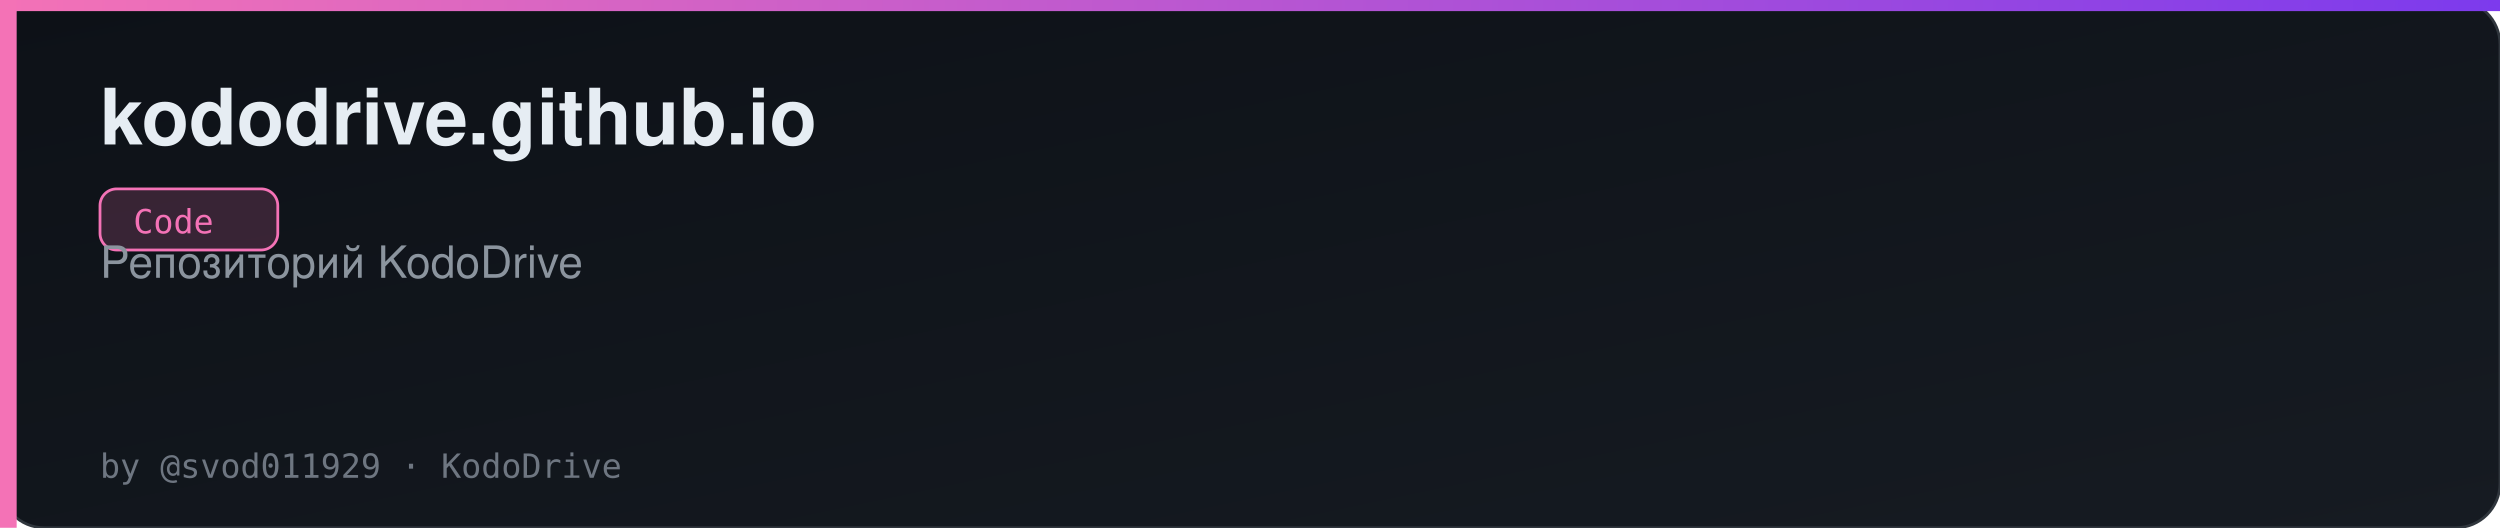
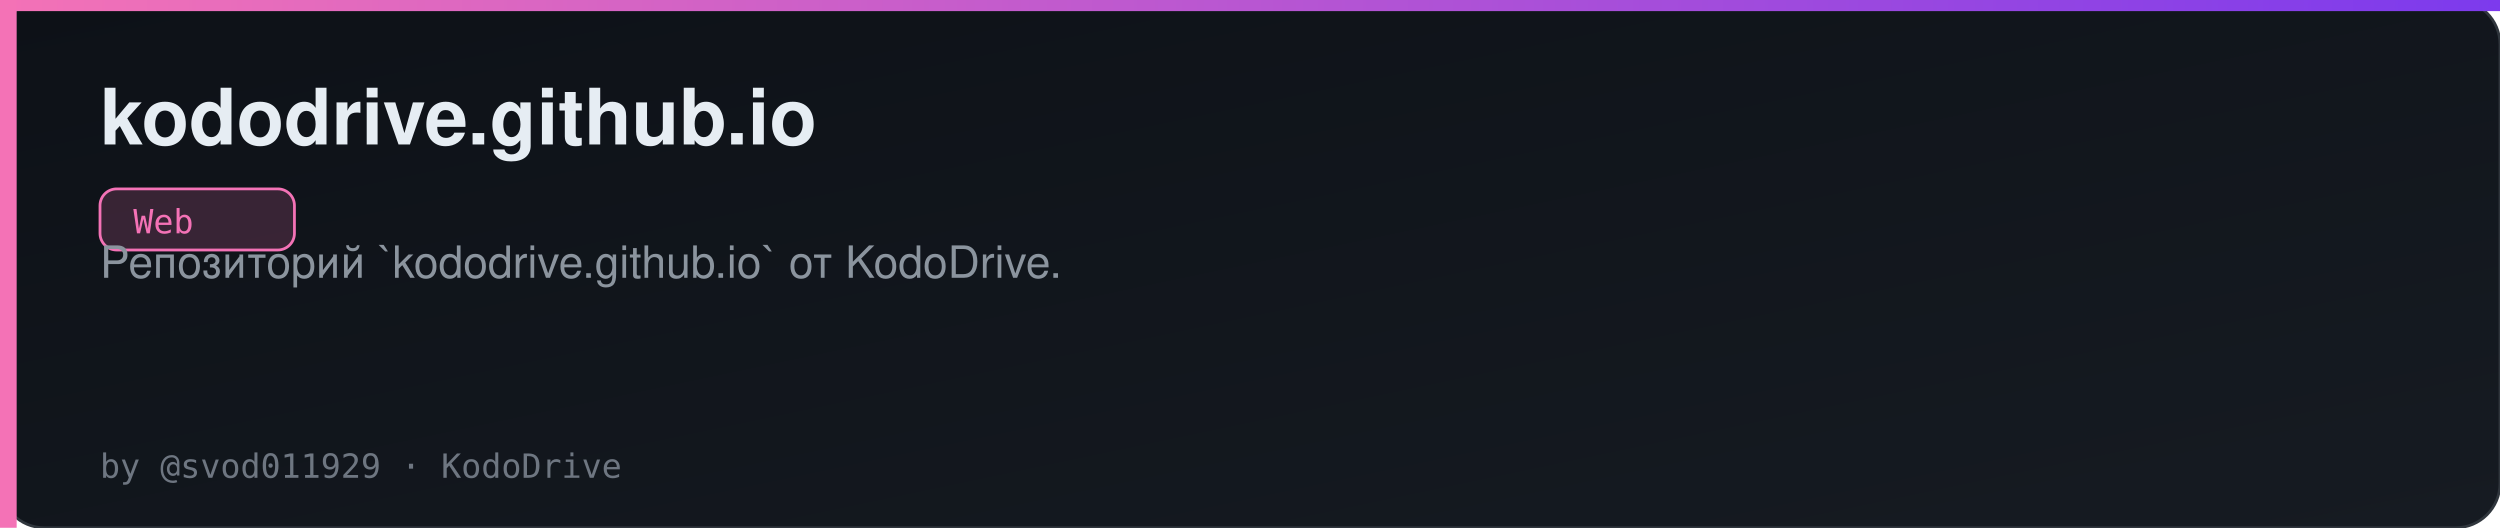
<svg xmlns="http://www.w3.org/2000/svg" width="900" height="190" viewBox="0 0 900 190">
  <defs>
    <linearGradient id="bg" x1="0" y1="0" x2="1" y2="1">
      <stop offset="0%" stop-color="#0D1117" />
      <stop offset="100%" stop-color="#161B22" />
    </linearGradient>
    <linearGradient id="line" x1="0" y1="0" x2="1" y2="0">
      <stop offset="0%" stop-color="#F472B6" />
      <stop offset="100%" stop-color="#7C3AED" />
    </linearGradient>
  </defs>
  <rect width="900" height="190" rx="16" fill="url(#bg)" stroke="#30363D" />
  <rect x="0" y="0" width="900" height="4" fill="url(#line)" />
  <rect x="0" y="0" width="6" height="190" fill="#F472B6" />
  <text x="36" y="52" font-family="Segoe UI, Helvetica, Arial, sans-serif" font-size="28" font-weight="700" fill="#E6EDF3">kododrive.github.io</text>
-   <rect x="36" y="68" width="64" height="22" rx="6" fill="#F472B6" fill-opacity="0.18" stroke="#F472B6" />
-   <text x="48" y="84" font-family="ui-monospace, SFMono-Regular, Menlo, monospace" font-size="12" fill="#F472B6">Code</text>
-   <text x="36" y="100" font-family="Segoe UI, Helvetica, Arial, sans-serif" font-size="16" fill="#8B949E">Репозиторий KodoDrive</text>
+   <rect x="36" y="68" width="70" height="22" rx="6" fill="#F472B6" fill-opacity="0.18" stroke="#F472B6" />
+   <text x="48" y="84" font-family="ui-monospace, SFMono-Regular, Menlo, monospace" font-size="12" fill="#F472B6">Web</text>
+   <text x="36" y="100" font-family="Segoe UI, Helvetica, Arial, sans-serif" font-size="16" fill="#8B949E">Репозиторий `kododrive.github.io` от KodoDrive.</text>
  <text x="36" y="172" font-family="ui-monospace, SFMono-Regular, Menlo, monospace" font-size="12" fill="#6E7681">by @svod011929 · KodoDrive</text>
</svg>
